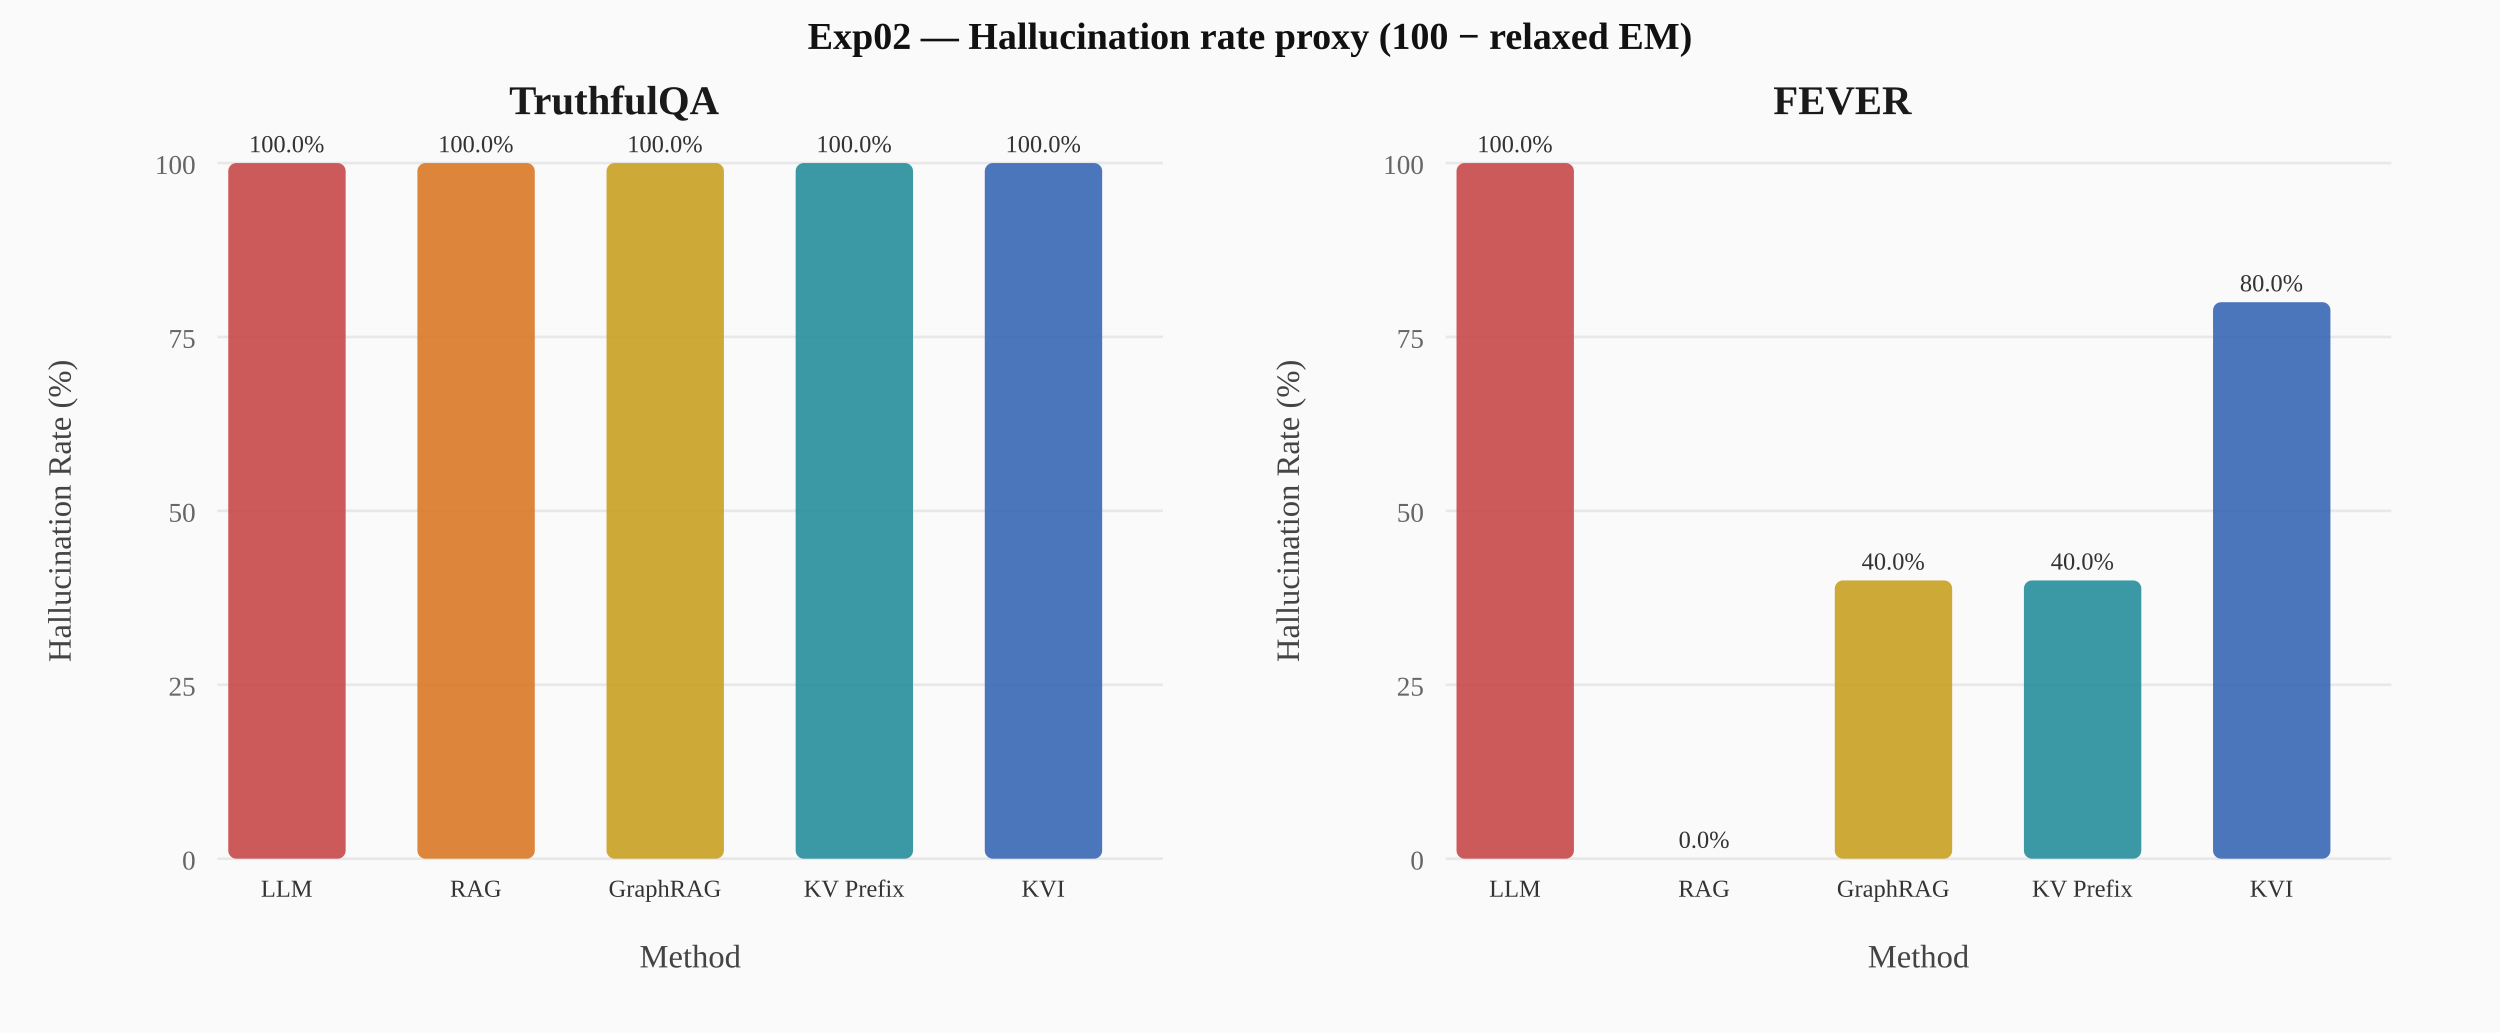
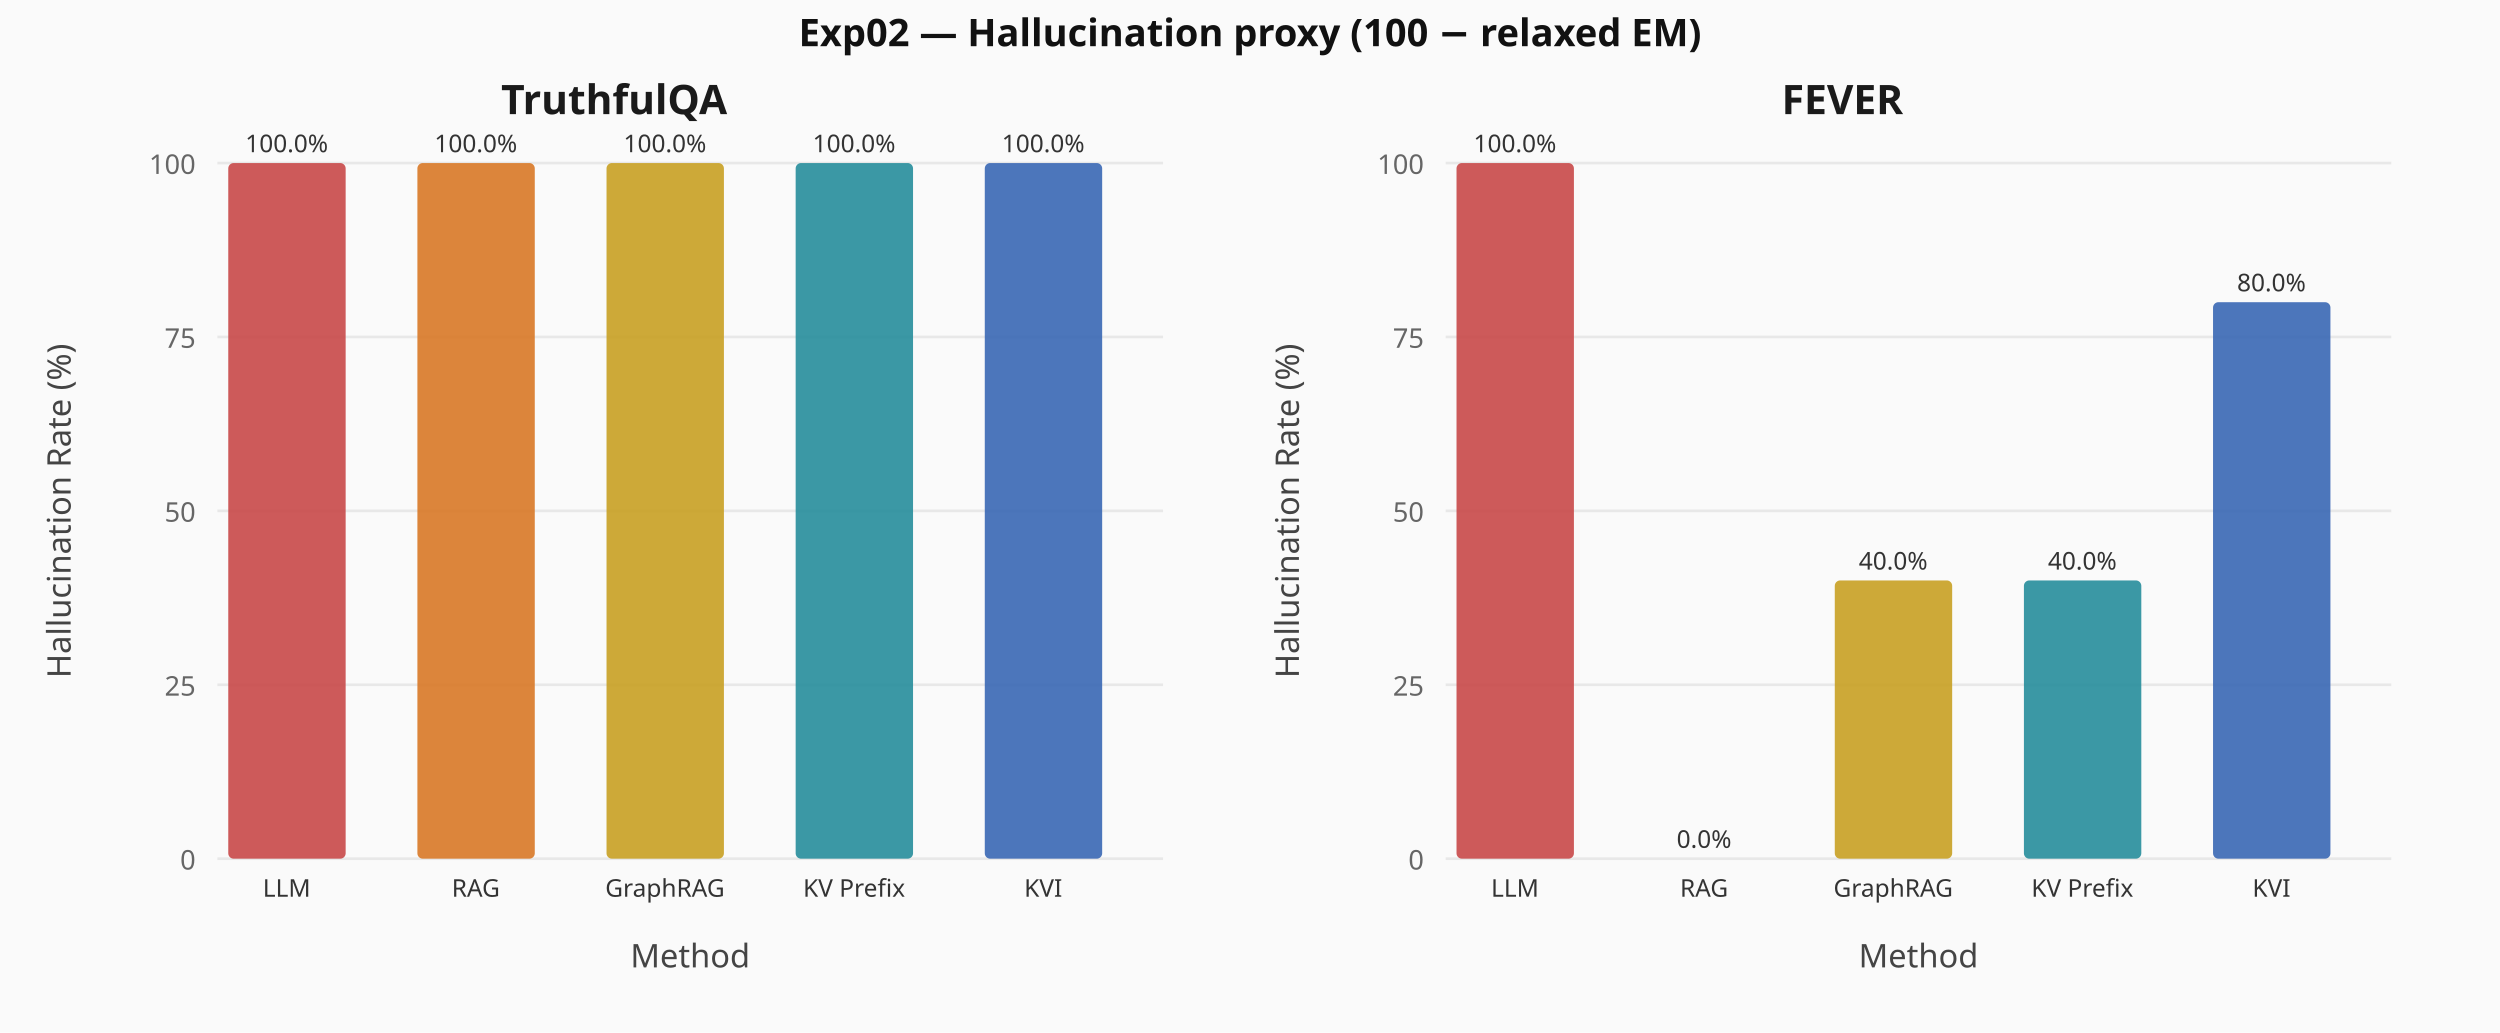
<svg xmlns="http://www.w3.org/2000/svg" width="920" height="380" viewBox="0 0 920 380">
  <rect width="100%" height="100%" fill="#fafafa" />
-   <text x="460" y="18" text-anchor="middle" font-size="14" font-weight="700" fill="#111">Exp02 — Hallucination rate proxy (100 − relaxed EM)</text>
-   <text x="226.0" y="42.0" text-anchor="middle" font-size="15" font-weight="600" fill="#1a1a1a">TruthfulQA</text>
-   <text x="254.0" y="356.0" text-anchor="middle" font-size="12" fill="#444">Method</text>
-   <text transform="translate(26.0,188.0) rotate(-90)" text-anchor="middle" font-size="12" fill="#444">Hallucination Rate (%)</text>
+   <text x="460" y="17" text-anchor="middle" font-size="14" font-weight="700" font-family="system-ui, sans-serif" fill="#111111">Exp02 — Hallucination proxy (100 − relaxed EM)</text>
+   <text x="226.0" y="42.0" text-anchor="middle" font-size="15" font-weight="600" font-family="system-ui, sans-serif" fill="#1a1a1a">TruthfulQA</text>
+   <text x="254.0" y="356.0" text-anchor="middle" font-size="12" font-family="system-ui, sans-serif" fill="#444444">Method</text>
+   <text transform="translate(26.0,188.0) rotate(-90)" text-anchor="middle" font-size="12" font-family="system-ui, sans-serif" fill="#444444">Hallucination Rate (%)</text>
  <line x1="80.0" y1="316.0" x2="428.0" y2="316.0" stroke="#e8e8e8" stroke-width="1" />
-   <text x="72.0" y="320.0" text-anchor="end" font-size="10" fill="#666">0</text>
+   <text x="72.0" y="320.0" text-anchor="end" font-size="10" font-family="system-ui, sans-serif" fill="#666666">0</text>
  <line x1="80.0" y1="252.0" x2="428.0" y2="252.0" stroke="#e8e8e8" stroke-width="1" />
-   <text x="72.0" y="256.0" text-anchor="end" font-size="10" fill="#666">25</text>
+   <text x="72.0" y="256.0" text-anchor="end" font-size="10" font-family="system-ui, sans-serif" fill="#666666">25</text>
  <line x1="80.0" y1="188.0" x2="428.0" y2="188.0" stroke="#e8e8e8" stroke-width="1" />
-   <text x="72.0" y="192.0" text-anchor="end" font-size="10" fill="#666">50</text>
+   <text x="72.0" y="192.0" text-anchor="end" font-size="10" font-family="system-ui, sans-serif" fill="#666666">50</text>
  <line x1="80.0" y1="124.0" x2="428.0" y2="124.0" stroke="#e8e8e8" stroke-width="1" />
-   <text x="72.0" y="128.0" text-anchor="end" font-size="10" fill="#666">75</text>
+   <text x="72.0" y="128.0" text-anchor="end" font-size="10" font-family="system-ui, sans-serif" fill="#666666">75</text>
  <line x1="80.0" y1="60.0" x2="428.0" y2="60.0" stroke="#e8e8e8" stroke-width="1" />
-   <text x="72.0" y="64.0" text-anchor="end" font-size="10" fill="#666">100</text>
-   <rect x="84.0" y="60.0" width="43.2" height="256.0" rx="3" fill="#c94c4c" opacity="0.92" />
-   <text x="105.5" y="330.0" text-anchor="middle" font-size="9" fill="#333">LLM</text>
-   <text x="105.5" y="56.0" text-anchor="middle" font-size="9" fill="#333">100.0%</text>
-   <rect x="153.6" y="60.0" width="43.2" height="256.0" rx="3" fill="#d97b2a" opacity="0.92" />
-   <text x="175.1" y="330.0" text-anchor="middle" font-size="9" fill="#333">RAG</text>
-   <text x="175.1" y="56.0" text-anchor="middle" font-size="9" fill="#333">100.0%</text>
-   <rect x="223.2" y="60.0" width="43.2" height="256.0" rx="3" fill="#c9a227" opacity="0.92" />
-   <text x="244.7" y="330.0" text-anchor="middle" font-size="9" fill="#333">GraphRAG</text>
-   <text x="244.7" y="56.0" text-anchor="middle" font-size="9" fill="#333">100.0%</text>
-   <rect x="292.8" y="60.0" width="43.2" height="256.0" rx="3" fill="#2a8f9d" opacity="0.92" />
-   <text x="314.3" y="330.0" text-anchor="middle" font-size="9" fill="#333">KV Prefix</text>
-   <text x="314.3" y="56.0" text-anchor="middle" font-size="9" fill="#333">100.0%</text>
-   <rect x="362.4" y="60.0" width="43.2" height="256.0" rx="3" fill="#3d6ab5" opacity="0.92" />
-   <text x="383.9" y="330.0" text-anchor="middle" font-size="9" fill="#333">KVI</text>
-   <text x="383.9" y="56.0" text-anchor="middle" font-size="9" fill="#333">100.0%</text>
-   <text x="678.0" y="42.0" text-anchor="middle" font-size="15" font-weight="600" fill="#1a1a1a">FEVER</text>
-   <text x="706.0" y="356.0" text-anchor="middle" font-size="12" fill="#444">Method</text>
-   <text transform="translate(478.0,188.0) rotate(-90)" text-anchor="middle" font-size="12" fill="#444">Hallucination Rate (%)</text>
+   <text x="72.0" y="64.0" text-anchor="end" font-size="10" font-family="system-ui, sans-serif" fill="#666666">100</text>
+   <rect x="84.0" y="60.0" width="43.2" height="256.0" rx="2" fill="#c94c4c" opacity="0.92" />
+   <text x="105.5" y="330.0" text-anchor="middle" font-size="9" font-family="system-ui, sans-serif" fill="#333333">LLM</text>
+   <text x="105.5" y="56.0" text-anchor="middle" font-size="9" font-family="system-ui, sans-serif" fill="#333333">100.0%</text>
+   <rect x="153.6" y="60.0" width="43.2" height="256.0" rx="2" fill="#d97b2a" opacity="0.92" />
+   <text x="175.1" y="330.0" text-anchor="middle" font-size="9" font-family="system-ui, sans-serif" fill="#333333">RAG</text>
+   <text x="175.1" y="56.0" text-anchor="middle" font-size="9" font-family="system-ui, sans-serif" fill="#333333">100.0%</text>
+   <rect x="223.2" y="60.0" width="43.2" height="256.0" rx="2" fill="#c9a227" opacity="0.92" />
+   <text x="244.7" y="330.0" text-anchor="middle" font-size="9" font-family="system-ui, sans-serif" fill="#333333">GraphRAG</text>
+   <text x="244.7" y="56.0" text-anchor="middle" font-size="9" font-family="system-ui, sans-serif" fill="#333333">100.0%</text>
+   <rect x="292.8" y="60.0" width="43.2" height="256.0" rx="2" fill="#2a8f9d" opacity="0.92" />
+   <text x="314.3" y="330.0" text-anchor="middle" font-size="9" font-family="system-ui, sans-serif" fill="#333333">KV Prefix</text>
+   <text x="314.3" y="56.0" text-anchor="middle" font-size="9" font-family="system-ui, sans-serif" fill="#333333">100.0%</text>
+   <rect x="362.4" y="60.0" width="43.2" height="256.0" rx="2" fill="#3d6ab5" opacity="0.92" />
+   <text x="383.9" y="330.0" text-anchor="middle" font-size="9" font-family="system-ui, sans-serif" fill="#333333">KVI</text>
+   <text x="383.9" y="56.0" text-anchor="middle" font-size="9" font-family="system-ui, sans-serif" fill="#333333">100.0%</text>
+   <text x="678.0" y="42.0" text-anchor="middle" font-size="15" font-weight="600" font-family="system-ui, sans-serif" fill="#1a1a1a">FEVER</text>
+   <text x="706.0" y="356.0" text-anchor="middle" font-size="12" font-family="system-ui, sans-serif" fill="#444444">Method</text>
+   <text transform="translate(478.0,188.0) rotate(-90)" text-anchor="middle" font-size="12" font-family="system-ui, sans-serif" fill="#444444">Hallucination Rate (%)</text>
  <line x1="532.0" y1="316.0" x2="880.0" y2="316.0" stroke="#e8e8e8" stroke-width="1" />
-   <text x="524.0" y="320.0" text-anchor="end" font-size="10" fill="#666">0</text>
+   <text x="524.0" y="320.0" text-anchor="end" font-size="10" font-family="system-ui, sans-serif" fill="#666666">0</text>
  <line x1="532.0" y1="252.0" x2="880.0" y2="252.0" stroke="#e8e8e8" stroke-width="1" />
-   <text x="524.0" y="256.0" text-anchor="end" font-size="10" fill="#666">25</text>
+   <text x="524.0" y="256.0" text-anchor="end" font-size="10" font-family="system-ui, sans-serif" fill="#666666">25</text>
  <line x1="532.0" y1="188.0" x2="880.0" y2="188.0" stroke="#e8e8e8" stroke-width="1" />
-   <text x="524.0" y="192.0" text-anchor="end" font-size="10" fill="#666">50</text>
+   <text x="524.0" y="192.0" text-anchor="end" font-size="10" font-family="system-ui, sans-serif" fill="#666666">50</text>
  <line x1="532.0" y1="124.0" x2="880.0" y2="124.0" stroke="#e8e8e8" stroke-width="1" />
-   <text x="524.0" y="128.0" text-anchor="end" font-size="10" fill="#666">75</text>
+   <text x="524.0" y="128.0" text-anchor="end" font-size="10" font-family="system-ui, sans-serif" fill="#666666">75</text>
  <line x1="532.0" y1="60.0" x2="880.0" y2="60.0" stroke="#e8e8e8" stroke-width="1" />
-   <text x="524.0" y="64.0" text-anchor="end" font-size="10" fill="#666">100</text>
-   <rect x="536.0" y="60.0" width="43.2" height="256.0" rx="3" fill="#c94c4c" opacity="0.92" />
-   <text x="557.5" y="330.0" text-anchor="middle" font-size="9" fill="#333">LLM</text>
-   <text x="557.5" y="56.0" text-anchor="middle" font-size="9" fill="#333">100.0%</text>
-   <rect x="605.6" y="316.0" width="43.2" height="0.0" rx="3" fill="#d97b2a" opacity="0.92" />
-   <text x="627.1" y="330.0" text-anchor="middle" font-size="9" fill="#333">RAG</text>
-   <text x="627.1" y="312.0" text-anchor="middle" font-size="9" fill="#333">0.0%</text>
-   <rect x="675.2" y="213.6" width="43.2" height="102.4" rx="3" fill="#c9a227" opacity="0.92" />
-   <text x="696.7" y="330.0" text-anchor="middle" font-size="9" fill="#333">GraphRAG</text>
-   <text x="696.7" y="209.6" text-anchor="middle" font-size="9" fill="#333">40.0%</text>
-   <rect x="744.8" y="213.6" width="43.2" height="102.4" rx="3" fill="#2a8f9d" opacity="0.92" />
-   <text x="766.3" y="330.0" text-anchor="middle" font-size="9" fill="#333">KV Prefix</text>
-   <text x="766.3" y="209.6" text-anchor="middle" font-size="9" fill="#333">40.0%</text>
-   <rect x="814.4" y="111.2" width="43.2" height="204.8" rx="3" fill="#3d6ab5" opacity="0.92" />
-   <text x="835.9" y="330.0" text-anchor="middle" font-size="9" fill="#333">KVI</text>
-   <text x="835.9" y="107.2" text-anchor="middle" font-size="9" fill="#333">80.0%</text>
+   <text x="524.0" y="64.0" text-anchor="end" font-size="10" font-family="system-ui, sans-serif" fill="#666666">100</text>
+   <rect x="536.0" y="60.0" width="43.2" height="256.0" rx="2" fill="#c94c4c" opacity="0.92" />
+   <text x="557.5" y="330.0" text-anchor="middle" font-size="9" font-family="system-ui, sans-serif" fill="#333333">LLM</text>
+   <text x="557.5" y="56.0" text-anchor="middle" font-size="9" font-family="system-ui, sans-serif" fill="#333333">100.0%</text>
+   <rect x="605.6" y="316.0" width="43.2" height="0.0" rx="2" fill="#d97b2a" opacity="0.92" />
+   <text x="627.1" y="330.0" text-anchor="middle" font-size="9" font-family="system-ui, sans-serif" fill="#333333">RAG</text>
+   <text x="627.1" y="312.0" text-anchor="middle" font-size="9" font-family="system-ui, sans-serif" fill="#333333">0.0%</text>
+   <rect x="675.2" y="213.6" width="43.2" height="102.4" rx="2" fill="#c9a227" opacity="0.92" />
+   <text x="696.7" y="330.0" text-anchor="middle" font-size="9" font-family="system-ui, sans-serif" fill="#333333">GraphRAG</text>
+   <text x="696.7" y="209.6" text-anchor="middle" font-size="9" font-family="system-ui, sans-serif" fill="#333333">40.0%</text>
+   <rect x="744.8" y="213.6" width="43.2" height="102.4" rx="2" fill="#2a8f9d" opacity="0.92" />
+   <text x="766.3" y="330.0" text-anchor="middle" font-size="9" font-family="system-ui, sans-serif" fill="#333333">KV Prefix</text>
+   <text x="766.3" y="209.6" text-anchor="middle" font-size="9" font-family="system-ui, sans-serif" fill="#333333">40.0%</text>
+   <rect x="814.4" y="111.2" width="43.2" height="204.8" rx="2" fill="#3d6ab5" opacity="0.92" />
+   <text x="835.9" y="330.0" text-anchor="middle" font-size="9" font-family="system-ui, sans-serif" fill="#333333">KVI</text>
+   <text x="835.9" y="107.2" text-anchor="middle" font-size="9" font-family="system-ui, sans-serif" fill="#333333">80.0%</text>
</svg>
